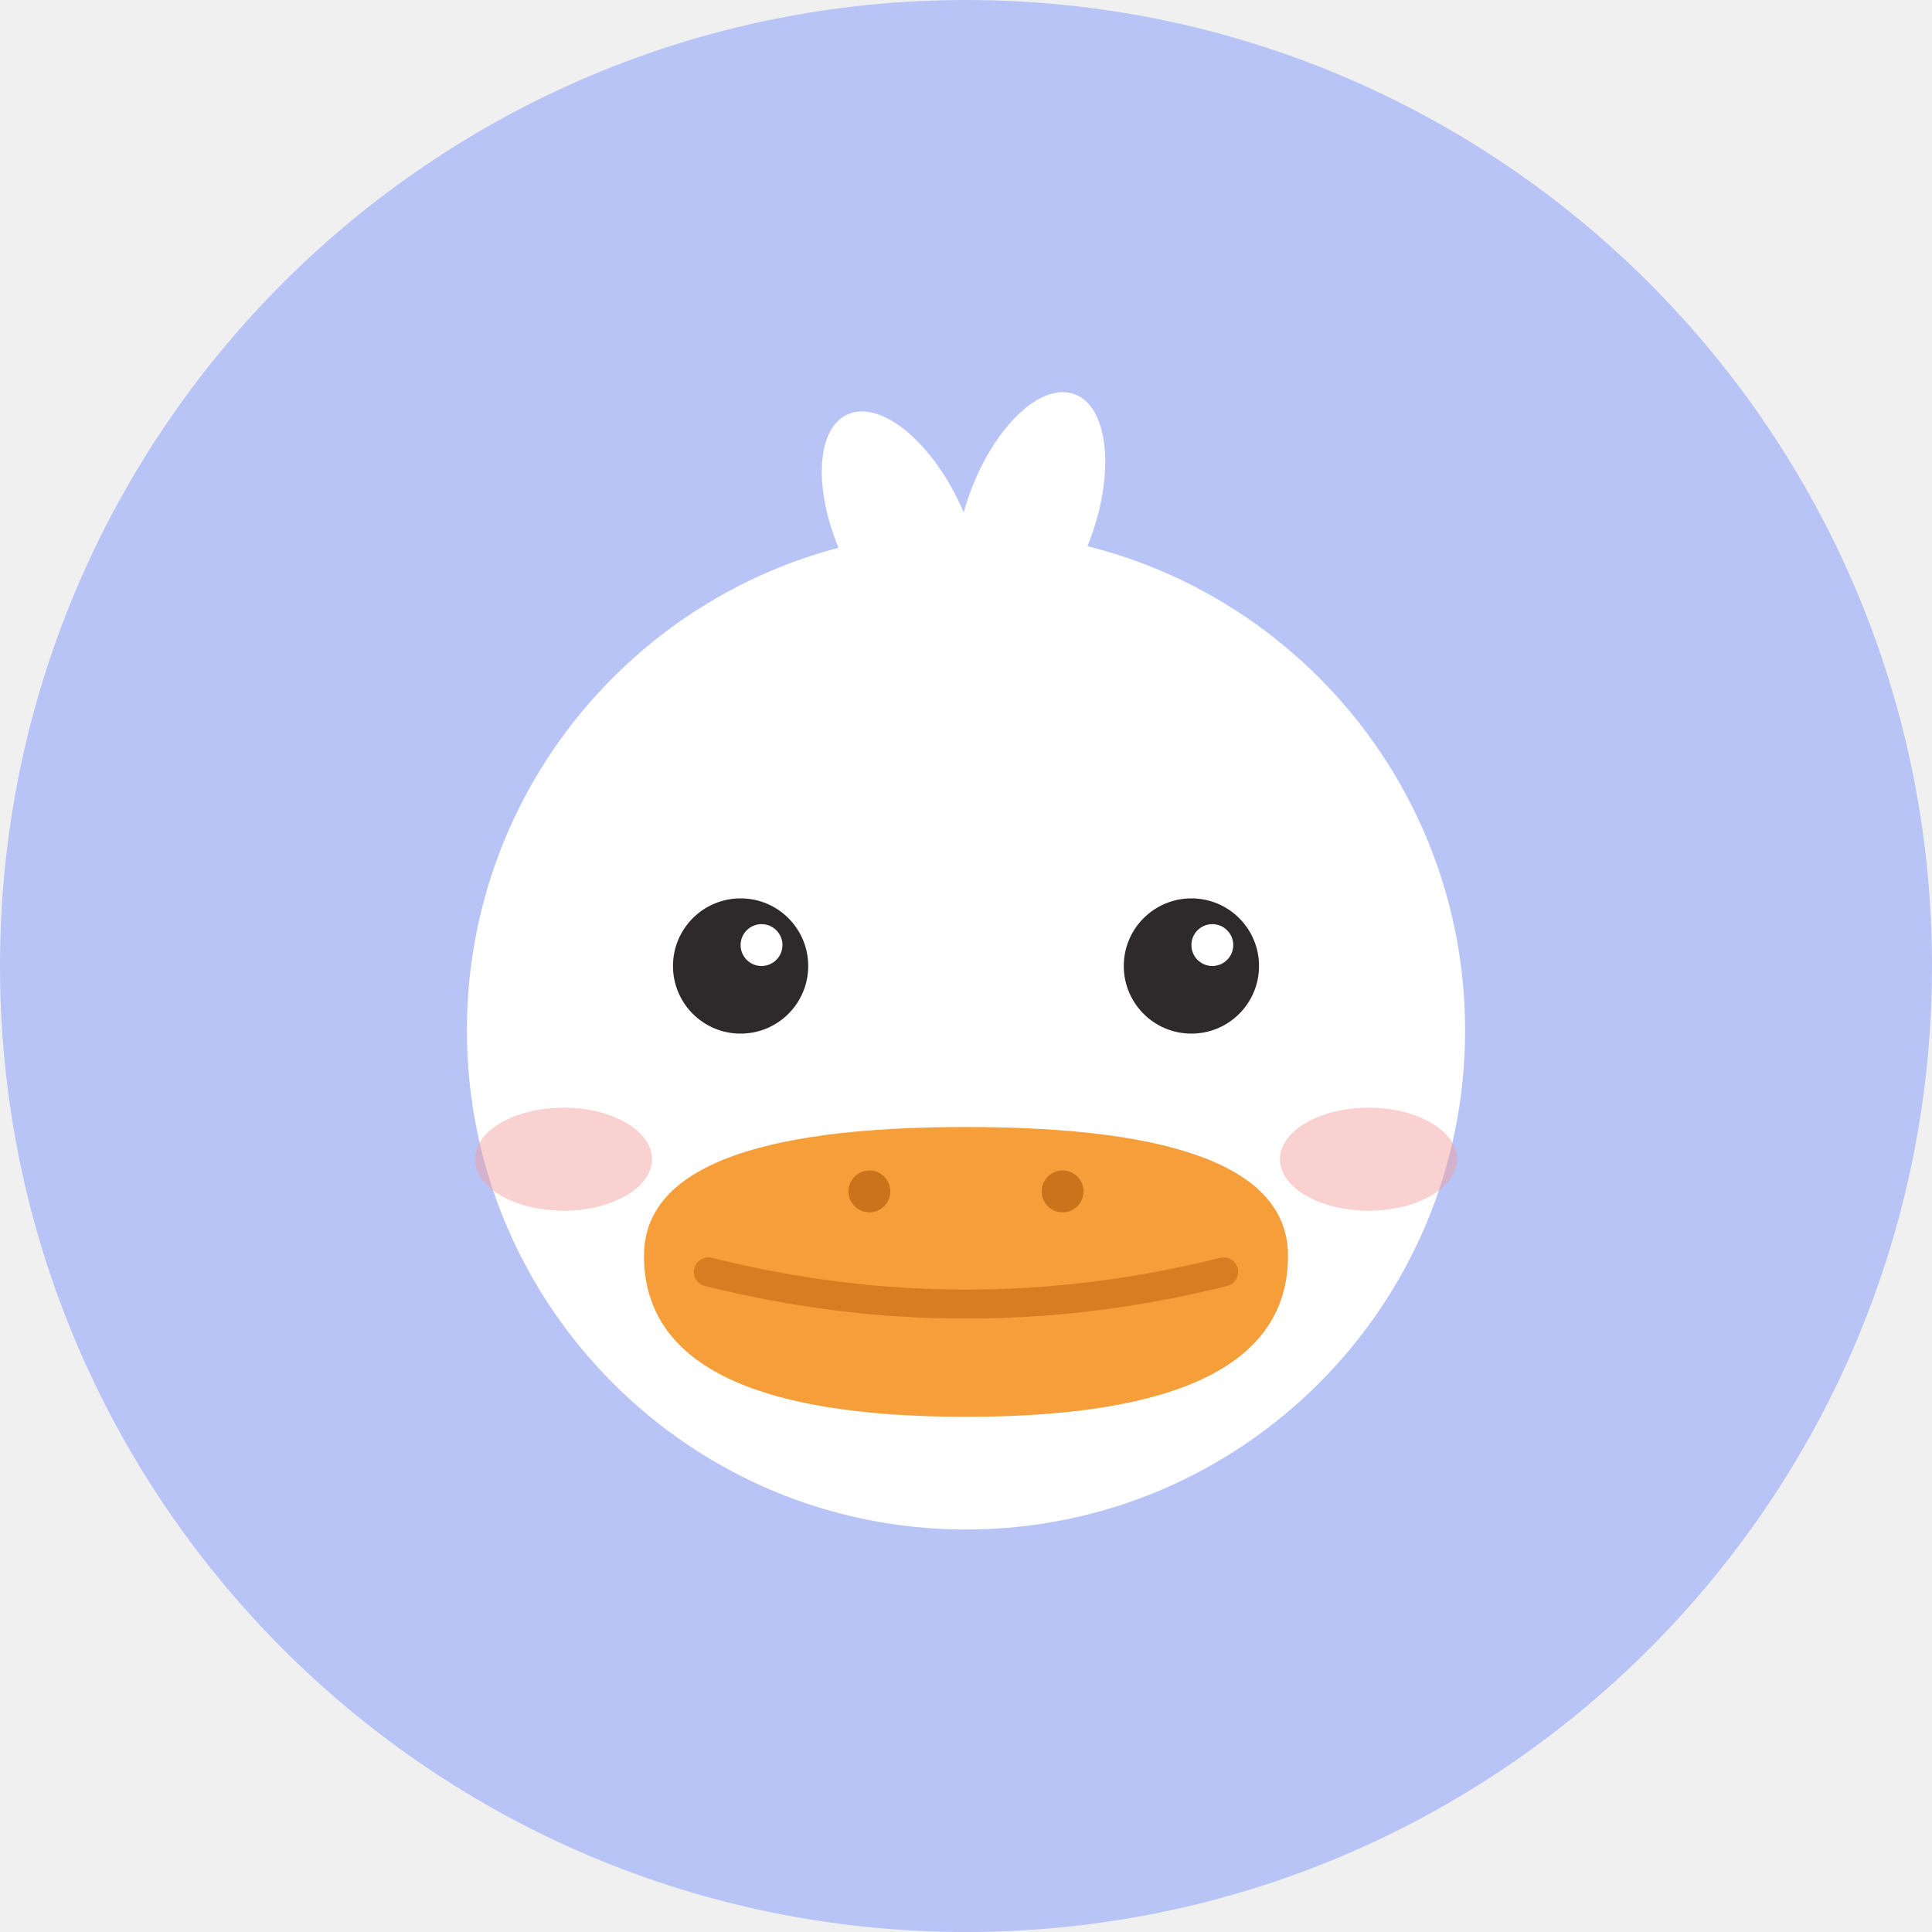
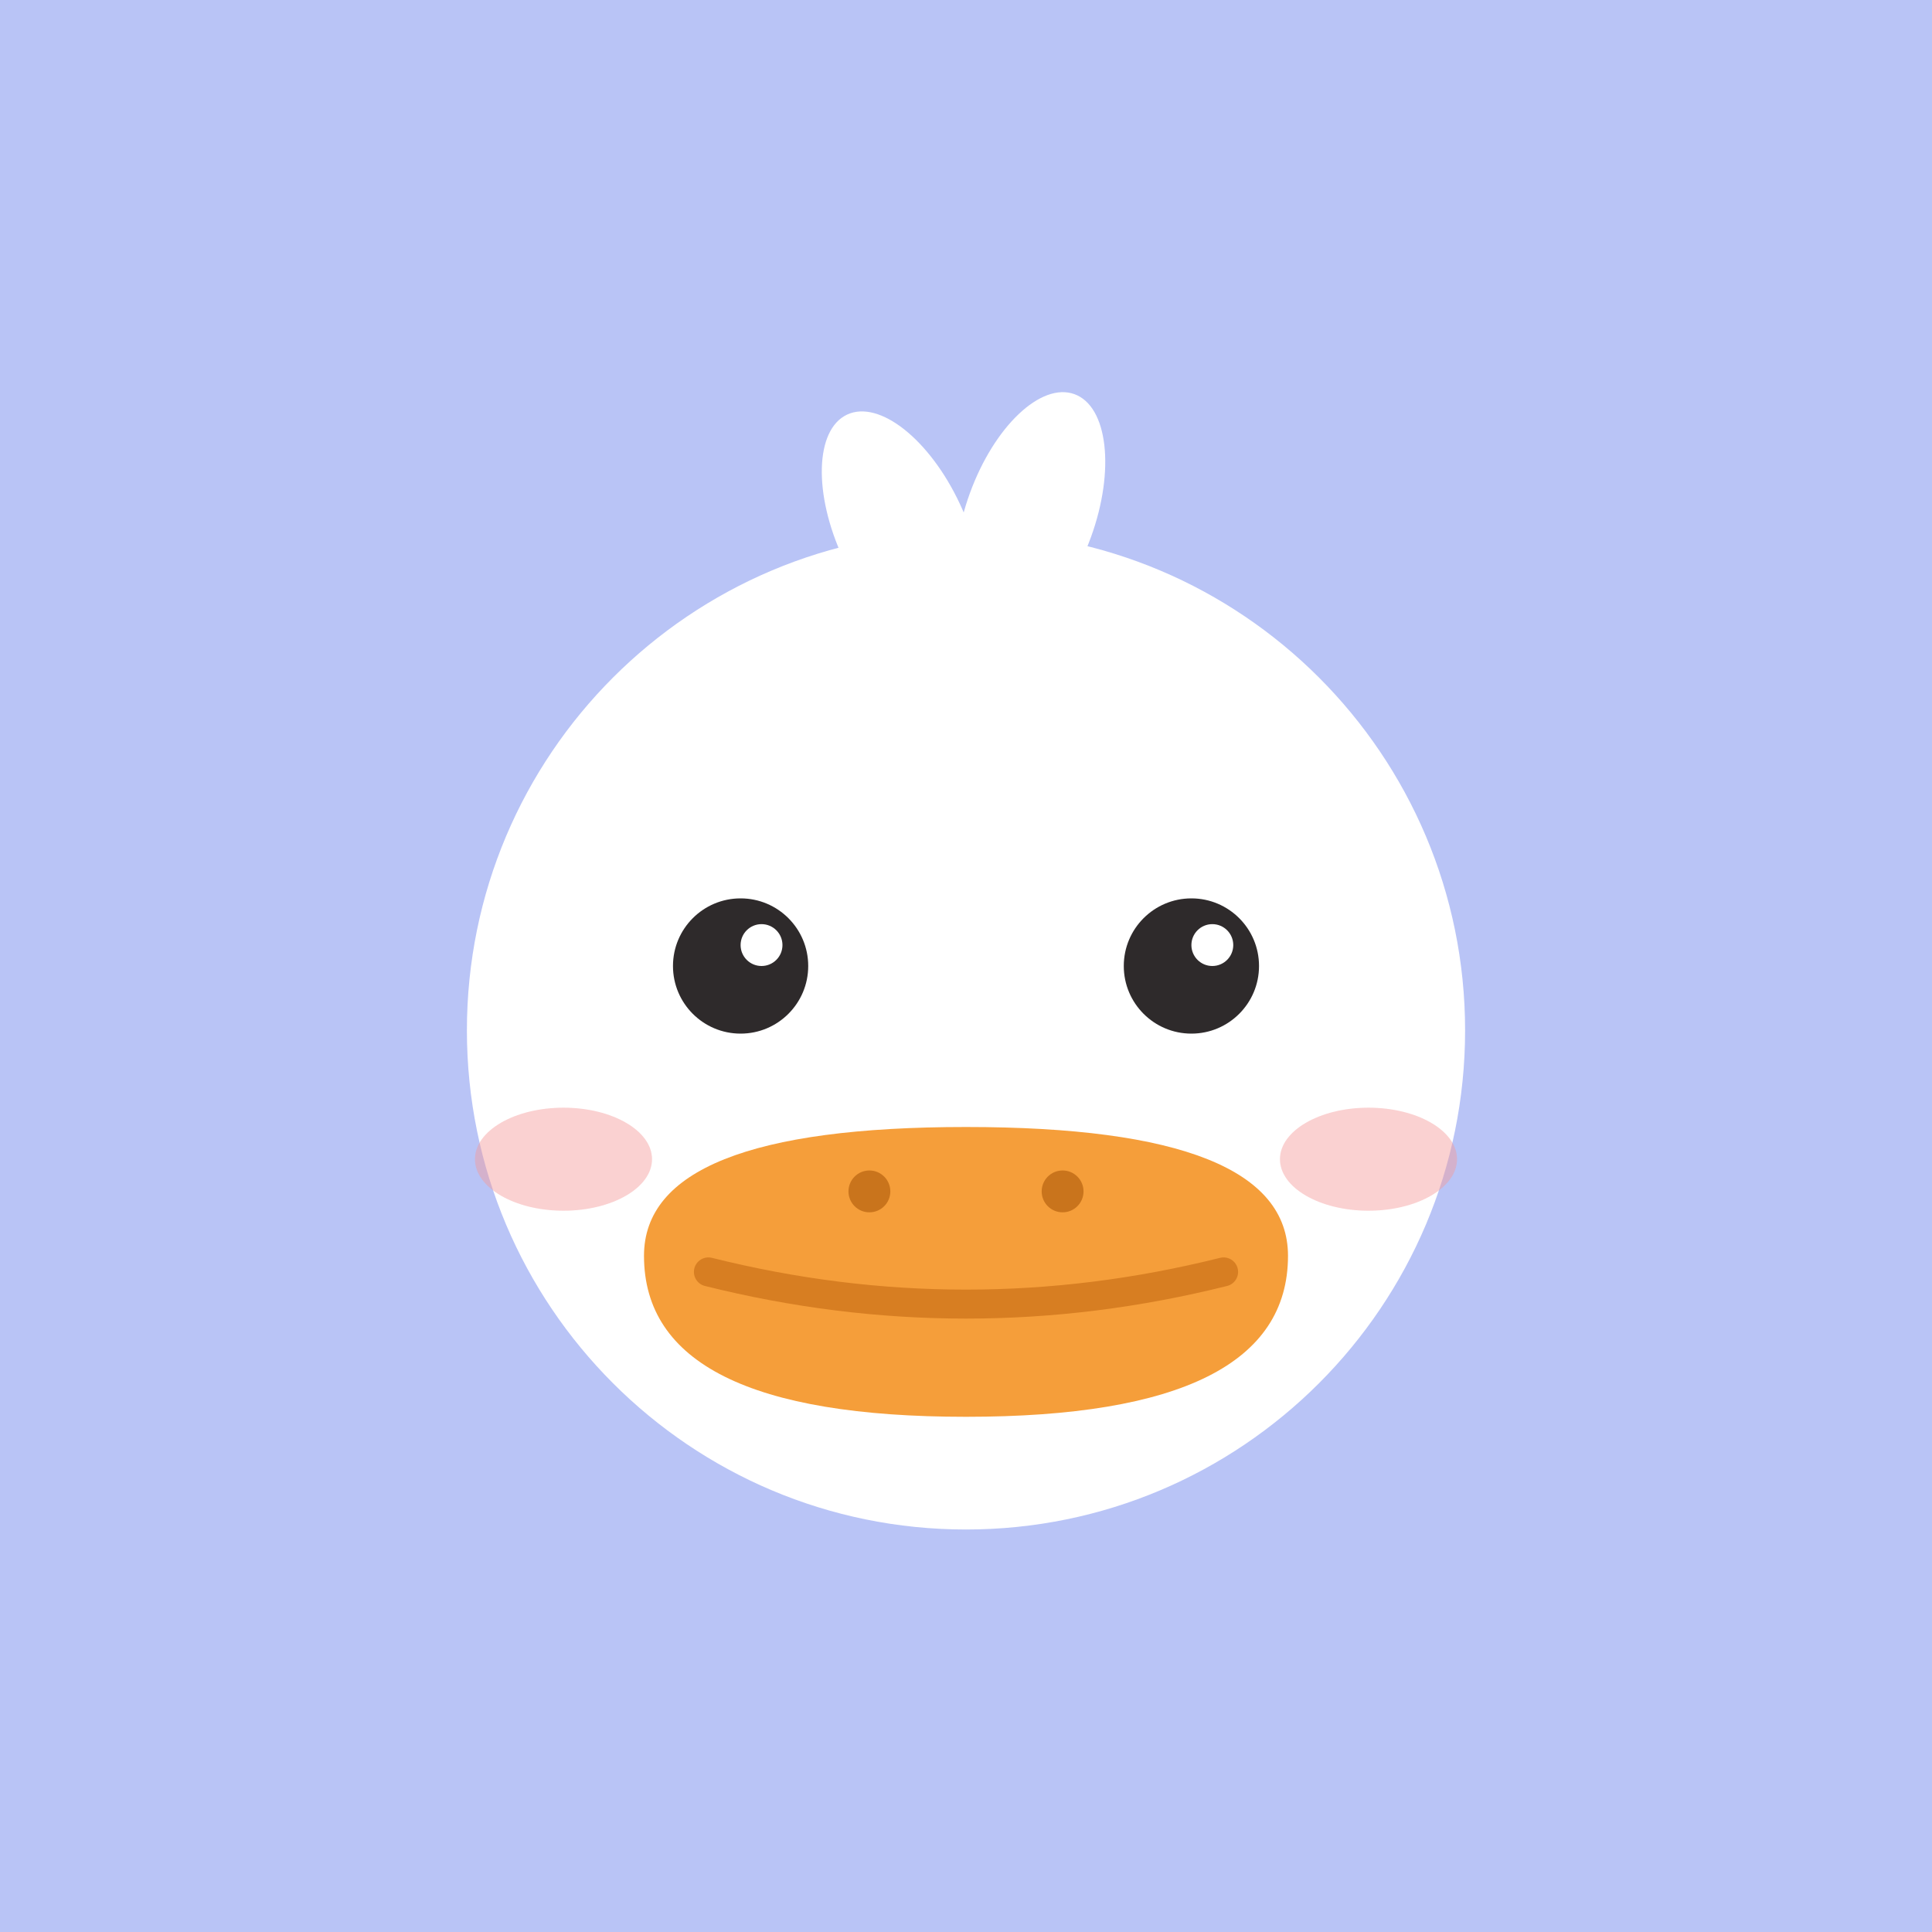
<svg xmlns="http://www.w3.org/2000/svg" viewBox="0 0 120 120" width="120" height="120">
-   <defs>
-     <clipPath id="clip-duck-peri">
-       <circle cx="60" cy="60" r="60" />
-     </clipPath>
-   </defs>
-   <g clip-path="url(#clip-duck-peri)">
-     <rect width="120" height="120" fill="#B9C4F6" />
-     <ellipse cx="56" cy="33" rx="4" ry="8" fill="#FFFFFF" transform="rotate(-25 56 33)" />
-     <ellipse cx="64" cy="32" rx="4" ry="8" fill="#FFFFFF" transform="rotate(20 64 32)" />
-     <circle cx="60" cy="64" r="31" fill="#FFFFFF" />
-     <circle cx="46" cy="60" r="4.2" fill="#2E2A2B" />
-     <circle cx="47.3" cy="58.7" r="1.3" fill="#FFFFFF" />
-     <circle cx="74" cy="60" r="4.2" fill="#2E2A2B" />
-     <circle cx="75.3" cy="58.7" r="1.3" fill="#FFFFFF" />
-     <path d="M40 78 Q40 70 60 70 Q80 70 80 78 Q80 88 60 88 Q40 88 40 78 Z" fill="#F59E3A" />
-     <path d="M44 79 Q60 83 76 79" fill="none" stroke="#D77E22" stroke-width="1.8" stroke-linecap="round" stroke-linejoin="round" />
-     <circle cx="54" cy="74" r="1.3" fill="#C9741C" />
-     <circle cx="66" cy="74" r="1.3" fill="#C9741C" />
-     <g opacity=".45">
-       <ellipse cx="35" cy="72" rx="5.5" ry="3.2" fill="#F49A9A" />
-       <ellipse cx="85" cy="72" rx="5.5" ry="3.2" fill="#F49A9A" />
-     </g>
+   <rect width="120" height="120" fill="#B9C4F6" />
+   <ellipse cx="56" cy="33" rx="4" ry="8" fill="#FFFFFF" transform="rotate(-25 56 33)" />
+   <ellipse cx="64" cy="32" rx="4" ry="8" fill="#FFFFFF" transform="rotate(20 64 32)" />
+   <circle cx="60" cy="64" r="31" fill="#FFFFFF" />
+   <circle cx="46" cy="60" r="4.2" fill="#2E2A2B" />
+   <circle cx="47.3" cy="58.7" r="1.3" fill="#FFFFFF" />
+   <circle cx="74" cy="60" r="4.2" fill="#2E2A2B" />
+   <circle cx="75.3" cy="58.7" r="1.3" fill="#FFFFFF" />
+   <path d="M40 78 Q40 70 60 70 Q80 70 80 78 Q80 88 60 88 Q40 88 40 78 Z" fill="#F59E3A" />
+   <path d="M44 79 Q60 83 76 79" fill="none" stroke="#D77E22" stroke-width="1.8" stroke-linecap="round" stroke-linejoin="round" />
+   <circle cx="54" cy="74" r="1.3" fill="#C9741C" />
+   <circle cx="66" cy="74" r="1.3" fill="#C9741C" />
+   <g opacity=".45">
+     <ellipse cx="35" cy="72" rx="5.5" ry="3.2" fill="#F49A9A" />
+     <ellipse cx="85" cy="72" rx="5.5" ry="3.2" fill="#F49A9A" />
  </g>
</svg>
